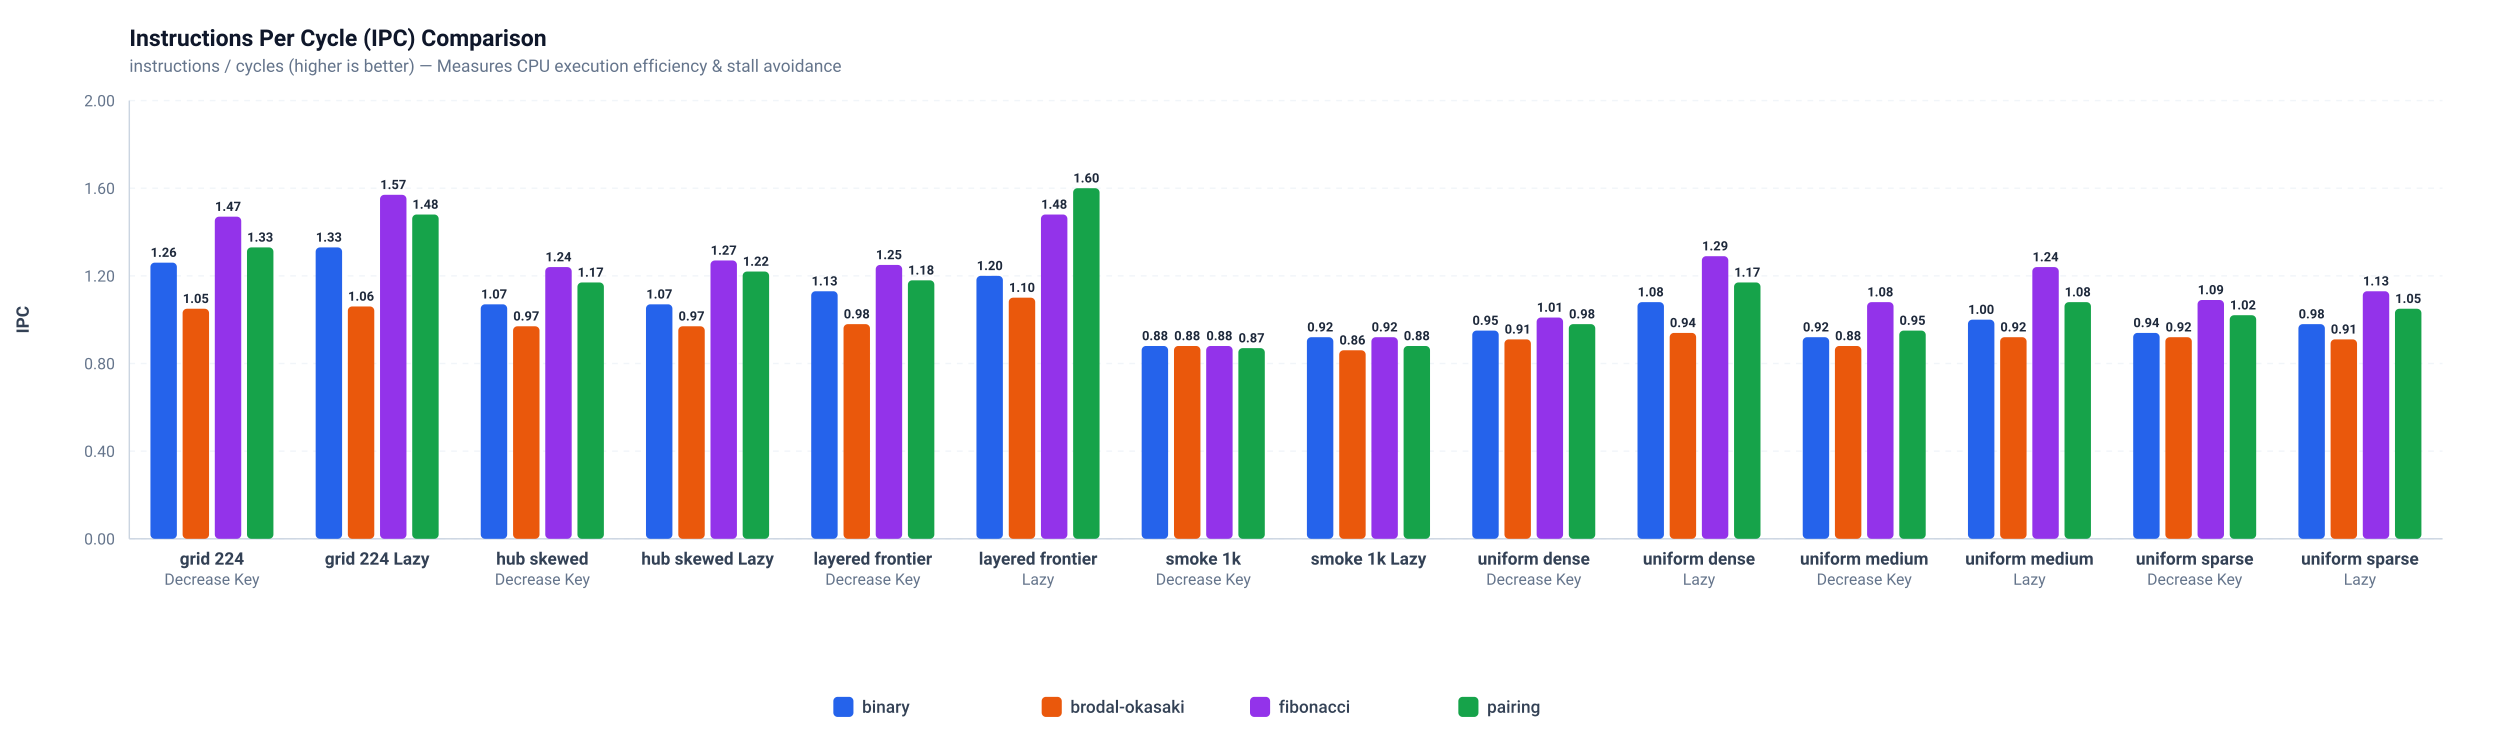
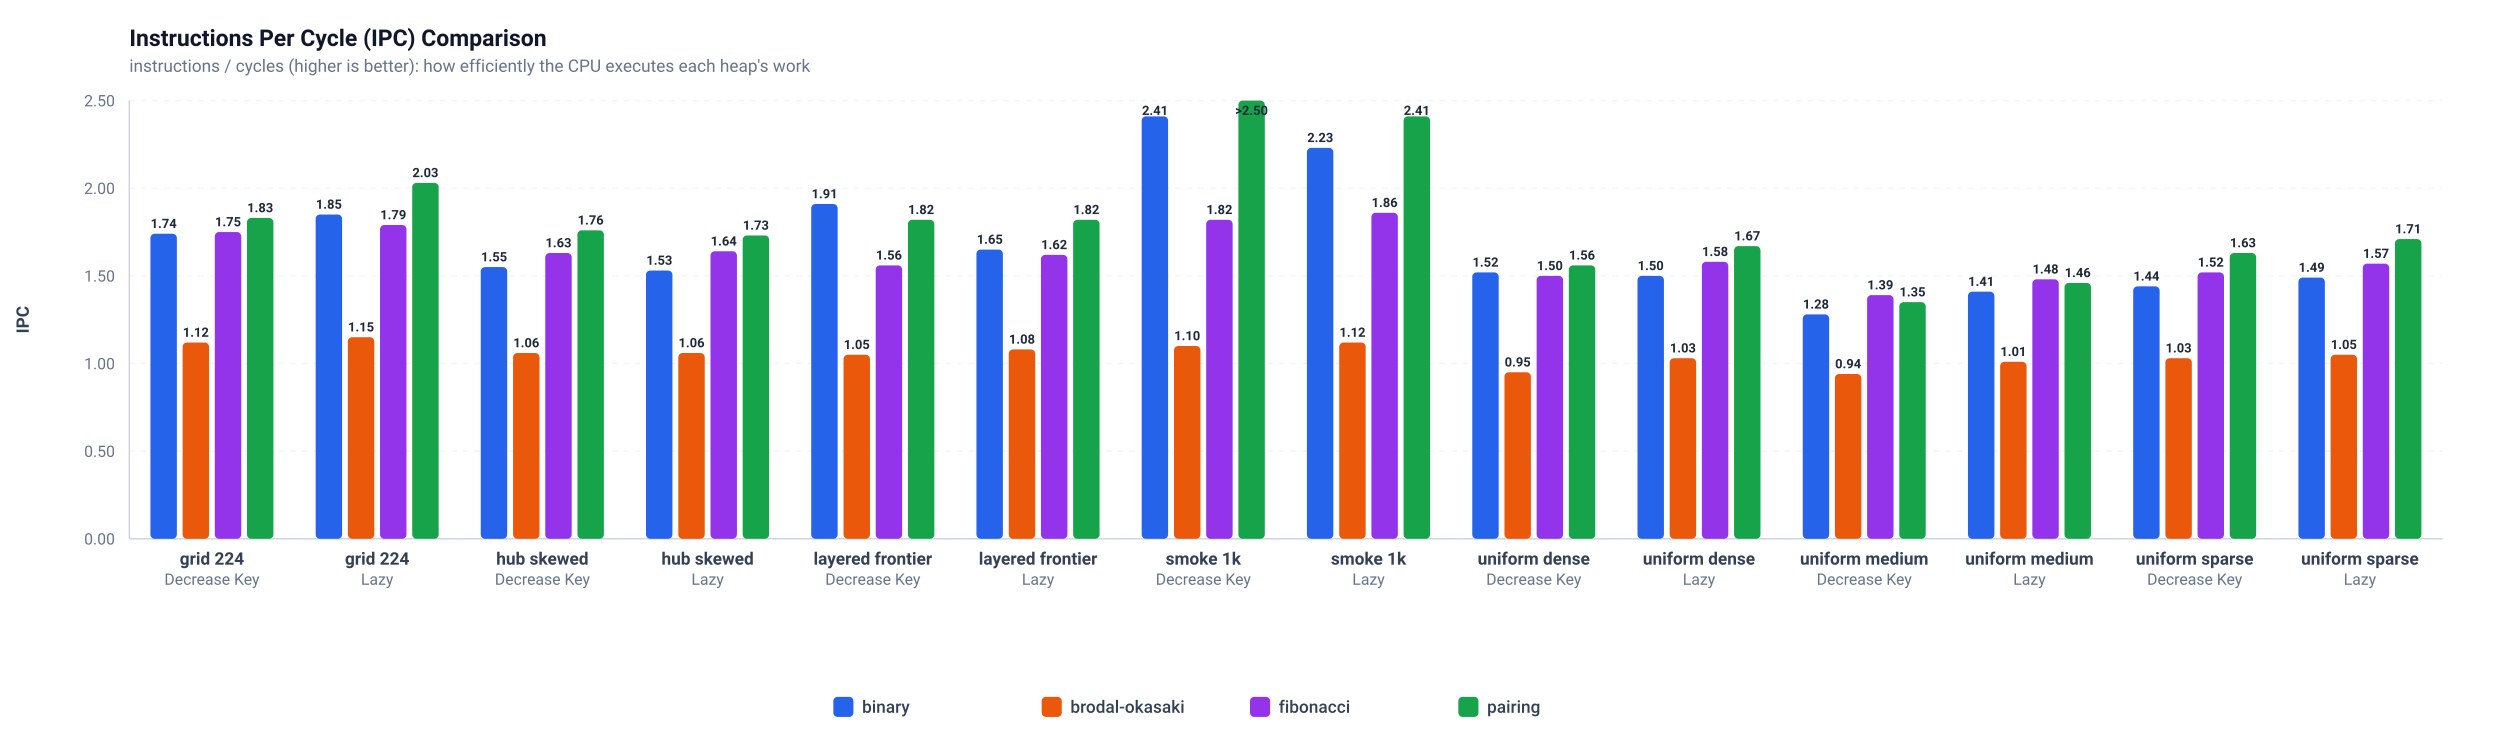
<svg xmlns="http://www.w3.org/2000/svg" viewBox="0 0 1740 520" width="1740" height="520" style="background-color: #ffffff; font-family: -apple-system, BlinkMacSystemFont, Segoe UI, Roboto, sans-serif;">
  <defs>
    <style>
    .axis { stroke: #CBD5E1; stroke-width: 1; }
    .grid { stroke: #F1F5F9; stroke-width: 1; stroke-dasharray: 4,4; }
    .baseline { stroke: #EF4444; stroke-width: 1.5; stroke-dasharray: 3,3; }
    .tick-label { font-size: 11px; fill: #64748B; }
    .axis-title { font-size: 12px; font-weight: 600; fill: #334155; }
    .chart-title { font-size: 16px; font-weight: 700; fill: #0F172A; }
    .chart-subtitle { font-size: 12px; fill: #64748B; }
    .bar-label { font-size: 9px; font-weight: 600; fill: #1E293B; text-anchor: middle; }
    .legend-text { font-size: 12px; fill: #334155; font-weight: 500; dominant-baseline: central; }
  </style>
  </defs>
  <text x="90" y="32" class="chart-title">Instructions Per Cycle (IPC) Comparison</text>
-   <text x="90" y="50" class="chart-subtitle">instructions / cycles (higher is better) — Measures CPU execution efficiency &amp; stall avoidance</text>
+   <text x="90" y="50" class="chart-subtitle">instructions / cycles (higher is better): how efficiently the CPU executes each heap's work</text>
  <line x1="90" y1="375.0" x2="1700" y2="375.0" class="grid" />
  <text x="80" y="379.0" class="tick-label" text-anchor="end">0.00</text>
  <line x1="90" y1="314.0" x2="1700" y2="314.0" class="grid" />
-   <text x="80" y="318.0" class="tick-label" text-anchor="end">0.40</text>
+   <text x="80" y="318.0" class="tick-label" text-anchor="end">0.50</text>
  <line x1="90" y1="253.0" x2="1700" y2="253.0" class="grid" />
-   <text x="80" y="257.0" class="tick-label" text-anchor="end">0.80</text>
+   <text x="80" y="257.0" class="tick-label" text-anchor="end">1.00</text>
  <line x1="90" y1="192.0" x2="1700" y2="192.0" class="grid" />
-   <text x="80" y="196.0" class="tick-label" text-anchor="end">1.20</text>
+   <text x="80" y="196.0" class="tick-label" text-anchor="end">1.50</text>
  <line x1="90" y1="131.0" x2="1700" y2="131.0" class="grid" />
-   <text x="80" y="135.0" class="tick-label" text-anchor="end">1.60</text>
+   <text x="80" y="135.0" class="tick-label" text-anchor="end">2.00</text>
  <line x1="90" y1="70.0" x2="1700" y2="70.0" class="grid" />
-   <text x="80" y="74.0" class="tick-label" text-anchor="end">2.00</text>
+   <text x="80" y="74.0" class="tick-label" text-anchor="end">2.50</text>
  <line x1="90" y1="70" x2="90" y2="375" class="axis" />
  <line x1="90" y1="375" x2="1700" y2="375" class="axis" />
  <text x="-222.5" y="20" class="axis-title" text-anchor="middle" transform="rotate(-90)">IPC</text>
  <text x="147.5" y="393" class="axis-title" font-size="10px" text-anchor="middle">grid 224</text>
  <text x="147.5" y="407" class="tick-label" font-size="10px" text-anchor="middle">Decrease Key</text>
-   <rect x="104.7" y="182.8" width="18.4" height="192.2" fill="#2563EB" rx="3" ry="3" />
-   <text x="113.9" y="178.8" class="bar-label">1.26</text>
-   <rect x="127.1" y="214.9" width="18.4" height="160.1" fill="#EA580C" rx="3" ry="3" />
-   <text x="136.3" y="210.9" class="bar-label">1.05</text>
-   <rect x="149.5" y="150.8" width="18.4" height="224.2" fill="#9333EA" rx="3" ry="3" />
-   <text x="158.7" y="146.8" class="bar-label">1.47</text>
-   <rect x="171.9" y="172.2" width="18.4" height="202.8" fill="#16A34A" rx="3" ry="3" />
-   <text x="181.1" y="168.2" class="bar-label">1.33</text>
-   <text x="262.5" y="393" class="axis-title" font-size="10px" text-anchor="middle">grid 224 Lazy</text>
-   <rect x="219.7" y="172.2" width="18.4" height="202.8" fill="#2563EB" rx="3" ry="3" />
-   <text x="228.9" y="168.2" class="bar-label">1.33</text>
-   <rect x="242.1" y="213.3" width="18.4" height="161.7" fill="#EA580C" rx="3" ry="3" />
-   <text x="251.3" y="209.3" class="bar-label">1.06</text>
-   <rect x="264.5" y="135.6" width="18.4" height="239.4" fill="#9333EA" rx="3" ry="3" />
-   <text x="273.7" y="131.6" class="bar-label">1.57</text>
-   <rect x="286.9" y="149.3" width="18.4" height="225.7" fill="#16A34A" rx="3" ry="3" />
-   <text x="296.1" y="145.3" class="bar-label">1.48</text>
+   <rect x="104.7" y="162.7" width="18.4" height="212.3" fill="#2563EB" rx="3" ry="3" />
+   <text x="113.9" y="158.7" class="bar-label">1.74</text>
+   <rect x="127.1" y="238.4" width="18.4" height="136.6" fill="#EA580C" rx="3" ry="3" />
+   <text x="136.3" y="234.4" class="bar-label">1.12</text>
+   <rect x="149.5" y="161.5" width="18.4" height="213.5" fill="#9333EA" rx="3" ry="3" />
+   <text x="158.7" y="157.5" class="bar-label">1.75</text>
+   <rect x="171.9" y="151.7" width="18.4" height="223.3" fill="#16A34A" rx="3" ry="3" />
+   <text x="181.1" y="147.7" class="bar-label">1.83</text>
+   <text x="262.5" y="393" class="axis-title" font-size="10px" text-anchor="middle">grid 224</text>
+   <text x="262.5" y="407" class="tick-label" font-size="10px" text-anchor="middle">Lazy</text>
+   <rect x="219.7" y="149.3" width="18.4" height="225.7" fill="#2563EB" rx="3" ry="3" />
+   <text x="228.9" y="145.3" class="bar-label">1.85</text>
+   <rect x="242.1" y="234.7" width="18.4" height="140.3" fill="#EA580C" rx="3" ry="3" />
+   <text x="251.3" y="230.7" class="bar-label">1.15</text>
+   <rect x="264.5" y="156.6" width="18.4" height="218.4" fill="#9333EA" rx="3" ry="3" />
+   <text x="273.7" y="152.6" class="bar-label">1.79</text>
+   <rect x="286.9" y="127.3" width="18.4" height="247.7" fill="#16A34A" rx="3" ry="3" />
+   <text x="296.1" y="123.3" class="bar-label">2.03</text>
  <text x="377.5" y="393" class="axis-title" font-size="10px" text-anchor="middle">hub skewed</text>
  <text x="377.5" y="407" class="tick-label" font-size="10px" text-anchor="middle">Decrease Key</text>
-   <rect x="334.6" y="211.8" width="18.4" height="163.2" fill="#2563EB" rx="3" ry="3" />
-   <text x="343.9" y="207.8" class="bar-label">1.07</text>
-   <rect x="357.1" y="227.1" width="18.4" height="147.9" fill="#EA580C" rx="3" ry="3" />
-   <text x="366.3" y="223.1" class="bar-label">0.97</text>
-   <rect x="379.5" y="185.9" width="18.4" height="189.1" fill="#9333EA" rx="3" ry="3" />
-   <text x="388.7" y="181.9" class="bar-label">1.24</text>
-   <rect x="401.9" y="196.6" width="18.4" height="178.4" fill="#16A34A" rx="3" ry="3" />
-   <text x="411.1" y="192.6" class="bar-label">1.17</text>
-   <text x="492.5" y="393" class="axis-title" font-size="10px" text-anchor="middle">hub skewed Lazy</text>
-   <rect x="449.6" y="211.8" width="18.4" height="163.2" fill="#2563EB" rx="3" ry="3" />
-   <text x="458.9" y="207.8" class="bar-label">1.07</text>
-   <rect x="472.1" y="227.1" width="18.4" height="147.9" fill="#EA580C" rx="3" ry="3" />
-   <text x="481.3" y="223.1" class="bar-label">0.97</text>
-   <rect x="494.5" y="181.3" width="18.4" height="193.7" fill="#9333EA" rx="3" ry="3" />
-   <text x="503.7" y="177.3" class="bar-label">1.27</text>
-   <rect x="516.9" y="189.0" width="18.4" height="186.0" fill="#16A34A" rx="3" ry="3" />
-   <text x="526.1" y="185.0" class="bar-label">1.22</text>
+   <rect x="334.6" y="185.9" width="18.4" height="189.1" fill="#2563EB" rx="3" ry="3" />
+   <text x="343.9" y="181.9" class="bar-label">1.55</text>
+   <rect x="357.1" y="245.7" width="18.4" height="129.3" fill="#EA580C" rx="3" ry="3" />
+   <text x="366.3" y="241.7" class="bar-label">1.06</text>
+   <rect x="379.5" y="176.1" width="18.4" height="198.9" fill="#9333EA" rx="3" ry="3" />
+   <text x="388.7" y="172.1" class="bar-label">1.63</text>
+   <rect x="401.9" y="160.3" width="18.4" height="214.7" fill="#16A34A" rx="3" ry="3" />
+   <text x="411.1" y="156.3" class="bar-label">1.76</text>
+   <text x="492.5" y="393" class="axis-title" font-size="10px" text-anchor="middle">hub skewed</text>
+   <text x="492.5" y="407" class="tick-label" font-size="10px" text-anchor="middle">Lazy</text>
+   <rect x="449.6" y="188.3" width="18.4" height="186.7" fill="#2563EB" rx="3" ry="3" />
+   <text x="458.9" y="184.3" class="bar-label">1.53</text>
+   <rect x="472.1" y="245.7" width="18.4" height="129.3" fill="#EA580C" rx="3" ry="3" />
+   <text x="481.3" y="241.7" class="bar-label">1.06</text>
+   <rect x="494.5" y="174.9" width="18.4" height="200.1" fill="#9333EA" rx="3" ry="3" />
+   <text x="503.7" y="170.9" class="bar-label">1.64</text>
+   <rect x="516.9" y="163.9" width="18.4" height="211.1" fill="#16A34A" rx="3" ry="3" />
+   <text x="526.1" y="159.9" class="bar-label">1.73</text>
  <text x="607.5" y="393" class="axis-title" font-size="10px" text-anchor="middle">layered frontier</text>
  <text x="607.5" y="407" class="tick-label" font-size="10px" text-anchor="middle">Decrease Key</text>
-   <rect x="564.6" y="202.7" width="18.4" height="172.3" fill="#2563EB" rx="3" ry="3" />
-   <text x="573.9" y="198.7" class="bar-label">1.13</text>
-   <rect x="587.1" y="225.6" width="18.4" height="149.4" fill="#EA580C" rx="3" ry="3" />
-   <text x="596.3" y="221.6" class="bar-label">0.98</text>
-   <rect x="609.5" y="184.4" width="18.4" height="190.6" fill="#9333EA" rx="3" ry="3" />
-   <text x="618.7" y="180.4" class="bar-label">1.25</text>
-   <rect x="631.9" y="195.1" width="18.4" height="179.9" fill="#16A34A" rx="3" ry="3" />
-   <text x="641.1" y="191.1" class="bar-label">1.18</text>
+   <rect x="564.6" y="142.0" width="18.4" height="233.0" fill="#2563EB" rx="3" ry="3" />
+   <text x="573.9" y="138.0" class="bar-label">1.91</text>
+   <rect x="587.1" y="246.9" width="18.4" height="128.1" fill="#EA580C" rx="3" ry="3" />
+   <text x="596.3" y="242.9" class="bar-label">1.05</text>
+   <rect x="609.5" y="184.7" width="18.4" height="190.3" fill="#9333EA" rx="3" ry="3" />
+   <text x="618.7" y="180.7" class="bar-label">1.56</text>
+   <rect x="631.9" y="153.0" width="18.4" height="222.0" fill="#16A34A" rx="3" ry="3" />
+   <text x="641.1" y="149.0" class="bar-label">1.82</text>
  <text x="722.5" y="393" class="axis-title" font-size="10px" text-anchor="middle">layered frontier</text>
  <text x="722.5" y="407" class="tick-label" font-size="10px" text-anchor="middle">Lazy</text>
-   <rect x="679.6" y="192.0" width="18.4" height="183.0" fill="#2563EB" rx="3" ry="3" />
-   <text x="688.9" y="188.0" class="bar-label">1.20</text>
-   <rect x="702.1" y="207.2" width="18.4" height="167.8" fill="#EA580C" rx="3" ry="3" />
-   <text x="711.3" y="203.2" class="bar-label">1.10</text>
-   <rect x="724.5" y="149.3" width="18.4" height="225.7" fill="#9333EA" rx="3" ry="3" />
-   <text x="733.7" y="145.3" class="bar-label">1.48</text>
-   <rect x="746.9" y="131.0" width="18.4" height="244.0" fill="#16A34A" rx="3" ry="3" />
-   <text x="756.1" y="127.0" class="bar-label">1.60</text>
+   <rect x="679.6" y="173.7" width="18.4" height="201.3" fill="#2563EB" rx="3" ry="3" />
+   <text x="688.9" y="169.7" class="bar-label">1.65</text>
+   <rect x="702.1" y="243.2" width="18.4" height="131.8" fill="#EA580C" rx="3" ry="3" />
+   <text x="711.3" y="239.2" class="bar-label">1.08</text>
+   <rect x="724.5" y="177.4" width="18.4" height="197.6" fill="#9333EA" rx="3" ry="3" />
+   <text x="733.7" y="173.4" class="bar-label">1.62</text>
+   <rect x="746.9" y="153.0" width="18.4" height="222.0" fill="#16A34A" rx="3" ry="3" />
+   <text x="756.1" y="149.0" class="bar-label">1.82</text>
  <text x="837.5" y="393" class="axis-title" font-size="10px" text-anchor="middle">smoke 1k</text>
  <text x="837.5" y="407" class="tick-label" font-size="10px" text-anchor="middle">Decrease Key</text>
-   <rect x="794.6" y="240.8" width="18.4" height="134.2" fill="#2563EB" rx="3" ry="3" />
-   <text x="803.9" y="236.8" class="bar-label">0.88</text>
+   <rect x="794.6" y="81.0" width="18.4" height="294.0" fill="#2563EB" rx="3" ry="3" />
+   <text x="803.9" y="80.0" class="bar-label">2.41</text>
  <rect x="817.1" y="240.8" width="18.4" height="134.2" fill="#EA580C" rx="3" ry="3" />
-   <text x="826.3" y="236.8" class="bar-label">0.88</text>
-   <rect x="839.5" y="240.8" width="18.4" height="134.2" fill="#9333EA" rx="3" ry="3" />
-   <text x="848.7" y="236.8" class="bar-label">0.88</text>
-   <rect x="861.9" y="242.3" width="18.4" height="132.7" fill="#16A34A" rx="3" ry="3" />
-   <text x="871.1" y="238.3" class="bar-label">0.87</text>
-   <text x="952.5" y="393" class="axis-title" font-size="10px" text-anchor="middle">smoke 1k Lazy</text>
-   <rect x="909.6" y="234.7" width="18.4" height="140.3" fill="#2563EB" rx="3" ry="3" />
-   <text x="918.9" y="230.7" class="bar-label">0.92</text>
-   <rect x="932.1" y="243.8" width="18.4" height="131.2" fill="#EA580C" rx="3" ry="3" />
-   <text x="941.3" y="239.8" class="bar-label">0.86</text>
-   <rect x="954.5" y="234.7" width="18.4" height="140.3" fill="#9333EA" rx="3" ry="3" />
-   <text x="963.7" y="230.7" class="bar-label">0.92</text>
-   <rect x="976.9" y="240.8" width="18.4" height="134.2" fill="#16A34A" rx="3" ry="3" />
-   <text x="986.1" y="236.8" class="bar-label">0.88</text>
+   <text x="826.3" y="236.8" class="bar-label">1.10</text>
+   <rect x="839.5" y="153.0" width="18.4" height="222.0" fill="#9333EA" rx="3" ry="3" />
+   <text x="848.7" y="149.0" class="bar-label">1.82</text>
+   <rect x="861.9" y="70.0" width="18.4" height="305.0" fill="#16A34A" rx="3" ry="3" />
+   <text x="871.1" y="80.0" class="bar-label">&gt;2.50</text>
+   <text x="952.5" y="393" class="axis-title" font-size="10px" text-anchor="middle">smoke 1k</text>
+   <text x="952.5" y="407" class="tick-label" font-size="10px" text-anchor="middle">Lazy</text>
+   <rect x="909.6" y="102.9" width="18.4" height="272.1" fill="#2563EB" rx="3" ry="3" />
+   <text x="918.9" y="98.9" class="bar-label">2.23</text>
+   <rect x="932.1" y="238.4" width="18.4" height="136.6" fill="#EA580C" rx="3" ry="3" />
+   <text x="941.3" y="234.4" class="bar-label">1.12</text>
+   <rect x="954.5" y="148.1" width="18.4" height="226.9" fill="#9333EA" rx="3" ry="3" />
+   <text x="963.7" y="144.1" class="bar-label">1.86</text>
+   <rect x="976.9" y="81.0" width="18.4" height="294.0" fill="#16A34A" rx="3" ry="3" />
+   <text x="986.1" y="80.0" class="bar-label">2.41</text>
  <text x="1067.5" y="393" class="axis-title" font-size="10px" text-anchor="middle">uniform dense</text>
  <text x="1067.5" y="407" class="tick-label" font-size="10px" text-anchor="middle">Decrease Key</text>
-   <rect x="1024.7" y="230.1" width="18.4" height="144.9" fill="#2563EB" rx="3" ry="3" />
-   <text x="1033.9" y="226.1" class="bar-label">0.95</text>
-   <rect x="1047.1" y="236.2" width="18.4" height="138.8" fill="#EA580C" rx="3" ry="3" />
-   <text x="1056.3" y="232.2" class="bar-label">0.91</text>
-   <rect x="1069.5" y="221.0" width="18.4" height="154.0" fill="#9333EA" rx="3" ry="3" />
-   <text x="1078.7" y="217.0" class="bar-label">1.01</text>
-   <rect x="1091.9" y="225.6" width="18.4" height="149.4" fill="#16A34A" rx="3" ry="3" />
-   <text x="1101.1" y="221.6" class="bar-label">0.98</text>
+   <rect x="1024.7" y="189.6" width="18.4" height="185.4" fill="#2563EB" rx="3" ry="3" />
+   <text x="1033.9" y="185.6" class="bar-label">1.52</text>
+   <rect x="1047.1" y="259.1" width="18.4" height="115.9" fill="#EA580C" rx="3" ry="3" />
+   <text x="1056.3" y="255.1" class="bar-label">0.95</text>
+   <rect x="1069.5" y="192.0" width="18.4" height="183.0" fill="#9333EA" rx="3" ry="3" />
+   <text x="1078.7" y="188.0" class="bar-label">1.50</text>
+   <rect x="1091.9" y="184.7" width="18.4" height="190.3" fill="#16A34A" rx="3" ry="3" />
+   <text x="1101.1" y="180.7" class="bar-label">1.56</text>
  <text x="1182.5" y="393" class="axis-title" font-size="10px" text-anchor="middle">uniform dense</text>
  <text x="1182.5" y="407" class="tick-label" font-size="10px" text-anchor="middle">Lazy</text>
-   <rect x="1139.7" y="210.3" width="18.4" height="164.7" fill="#2563EB" rx="3" ry="3" />
-   <text x="1148.9" y="206.3" class="bar-label">1.08</text>
-   <rect x="1162.1" y="231.7" width="18.4" height="143.3" fill="#EA580C" rx="3" ry="3" />
-   <text x="1171.3" y="227.7" class="bar-label">0.94</text>
-   <rect x="1184.5" y="178.3" width="18.4" height="196.7" fill="#9333EA" rx="3" ry="3" />
-   <text x="1193.7" y="174.3" class="bar-label">1.29</text>
-   <rect x="1206.9" y="196.6" width="18.4" height="178.4" fill="#16A34A" rx="3" ry="3" />
-   <text x="1216.1" y="192.6" class="bar-label">1.17</text>
+   <rect x="1139.7" y="192.0" width="18.4" height="183.0" fill="#2563EB" rx="3" ry="3" />
+   <text x="1148.9" y="188.0" class="bar-label">1.50</text>
+   <rect x="1162.1" y="249.3" width="18.4" height="125.7" fill="#EA580C" rx="3" ry="3" />
+   <text x="1171.3" y="245.3" class="bar-label">1.03</text>
+   <rect x="1184.5" y="182.2" width="18.4" height="192.8" fill="#9333EA" rx="3" ry="3" />
+   <text x="1193.7" y="178.2" class="bar-label">1.58</text>
+   <rect x="1206.9" y="171.3" width="18.4" height="203.7" fill="#16A34A" rx="3" ry="3" />
+   <text x="1216.1" y="167.3" class="bar-label">1.67</text>
  <text x="1297.5" y="393" class="axis-title" font-size="10px" text-anchor="middle">uniform medium</text>
  <text x="1297.5" y="407" class="tick-label" font-size="10px" text-anchor="middle">Decrease Key</text>
-   <rect x="1254.7" y="234.7" width="18.4" height="140.3" fill="#2563EB" rx="3" ry="3" />
-   <text x="1263.9" y="230.7" class="bar-label">0.92</text>
-   <rect x="1277.1" y="240.8" width="18.4" height="134.2" fill="#EA580C" rx="3" ry="3" />
-   <text x="1286.3" y="236.8" class="bar-label">0.88</text>
-   <rect x="1299.5" y="210.3" width="18.4" height="164.7" fill="#9333EA" rx="3" ry="3" />
-   <text x="1308.7" y="206.3" class="bar-label">1.08</text>
-   <rect x="1321.9" y="230.1" width="18.4" height="144.9" fill="#16A34A" rx="3" ry="3" />
-   <text x="1331.1" y="226.1" class="bar-label">0.95</text>
+   <rect x="1254.7" y="218.8" width="18.4" height="156.2" fill="#2563EB" rx="3" ry="3" />
+   <text x="1263.9" y="214.8" class="bar-label">1.28</text>
+   <rect x="1277.1" y="260.3" width="18.4" height="114.7" fill="#EA580C" rx="3" ry="3" />
+   <text x="1286.3" y="256.3" class="bar-label">0.94</text>
+   <rect x="1299.5" y="205.4" width="18.4" height="169.6" fill="#9333EA" rx="3" ry="3" />
+   <text x="1308.7" y="201.4" class="bar-label">1.39</text>
+   <rect x="1321.9" y="210.3" width="18.4" height="164.7" fill="#16A34A" rx="3" ry="3" />
+   <text x="1331.1" y="206.3" class="bar-label">1.35</text>
  <text x="1412.5" y="393" class="axis-title" font-size="10px" text-anchor="middle">uniform medium</text>
  <text x="1412.5" y="407" class="tick-label" font-size="10px" text-anchor="middle">Lazy</text>
-   <rect x="1369.7" y="222.5" width="18.4" height="152.5" fill="#2563EB" rx="3" ry="3" />
-   <text x="1378.9" y="218.5" class="bar-label">1.00</text>
-   <rect x="1392.1" y="234.7" width="18.4" height="140.3" fill="#EA580C" rx="3" ry="3" />
-   <text x="1401.3" y="230.7" class="bar-label">0.92</text>
-   <rect x="1414.5" y="185.9" width="18.4" height="189.1" fill="#9333EA" rx="3" ry="3" />
-   <text x="1423.7" y="181.9" class="bar-label">1.24</text>
-   <rect x="1436.9" y="210.3" width="18.4" height="164.7" fill="#16A34A" rx="3" ry="3" />
-   <text x="1446.1" y="206.3" class="bar-label">1.08</text>
+   <rect x="1369.7" y="203.0" width="18.4" height="172.0" fill="#2563EB" rx="3" ry="3" />
+   <text x="1378.9" y="199.0" class="bar-label">1.41</text>
+   <rect x="1392.1" y="251.8" width="18.4" height="123.2" fill="#EA580C" rx="3" ry="3" />
+   <text x="1401.3" y="247.8" class="bar-label">1.01</text>
+   <rect x="1414.5" y="194.4" width="18.4" height="180.6" fill="#9333EA" rx="3" ry="3" />
+   <text x="1423.7" y="190.4" class="bar-label">1.48</text>
+   <rect x="1436.9" y="196.9" width="18.4" height="178.1" fill="#16A34A" rx="3" ry="3" />
+   <text x="1446.1" y="192.9" class="bar-label">1.46</text>
  <text x="1527.5" y="393" class="axis-title" font-size="10px" text-anchor="middle">uniform sparse</text>
  <text x="1527.5" y="407" class="tick-label" font-size="10px" text-anchor="middle">Decrease Key</text>
-   <rect x="1484.7" y="231.7" width="18.4" height="143.3" fill="#2563EB" rx="3" ry="3" />
-   <text x="1493.9" y="227.7" class="bar-label">0.94</text>
-   <rect x="1507.1" y="234.7" width="18.4" height="140.3" fill="#EA580C" rx="3" ry="3" />
-   <text x="1516.3" y="230.7" class="bar-label">0.92</text>
-   <rect x="1529.5" y="208.8" width="18.4" height="166.2" fill="#9333EA" rx="3" ry="3" />
-   <text x="1538.7" y="204.8" class="bar-label">1.09</text>
-   <rect x="1551.9" y="219.4" width="18.4" height="155.6" fill="#16A34A" rx="3" ry="3" />
-   <text x="1561.1" y="215.4" class="bar-label">1.02</text>
+   <rect x="1484.7" y="199.3" width="18.4" height="175.7" fill="#2563EB" rx="3" ry="3" />
+   <text x="1493.9" y="195.3" class="bar-label">1.44</text>
+   <rect x="1507.1" y="249.3" width="18.4" height="125.7" fill="#EA580C" rx="3" ry="3" />
+   <text x="1516.3" y="245.3" class="bar-label">1.03</text>
+   <rect x="1529.5" y="189.6" width="18.4" height="185.4" fill="#9333EA" rx="3" ry="3" />
+   <text x="1538.7" y="185.6" class="bar-label">1.52</text>
+   <rect x="1551.9" y="176.1" width="18.4" height="198.9" fill="#16A34A" rx="3" ry="3" />
+   <text x="1561.1" y="172.1" class="bar-label">1.63</text>
  <text x="1642.5" y="393" class="axis-title" font-size="10px" text-anchor="middle">uniform sparse</text>
  <text x="1642.5" y="407" class="tick-label" font-size="10px" text-anchor="middle">Lazy</text>
-   <rect x="1599.7" y="225.6" width="18.4" height="149.4" fill="#2563EB" rx="3" ry="3" />
-   <text x="1608.9" y="221.6" class="bar-label">0.98</text>
-   <rect x="1622.1" y="236.2" width="18.4" height="138.8" fill="#EA580C" rx="3" ry="3" />
-   <text x="1631.3" y="232.2" class="bar-label">0.91</text>
-   <rect x="1644.5" y="202.7" width="18.4" height="172.3" fill="#9333EA" rx="3" ry="3" />
-   <text x="1653.7" y="198.7" class="bar-label">1.13</text>
-   <rect x="1666.9" y="214.9" width="18.4" height="160.1" fill="#16A34A" rx="3" ry="3" />
-   <text x="1676.1" y="210.9" class="bar-label">1.05</text>
+   <rect x="1599.7" y="193.2" width="18.4" height="181.8" fill="#2563EB" rx="3" ry="3" />
+   <text x="1608.9" y="189.2" class="bar-label">1.49</text>
+   <rect x="1622.1" y="246.9" width="18.4" height="128.1" fill="#EA580C" rx="3" ry="3" />
+   <text x="1631.3" y="242.9" class="bar-label">1.05</text>
+   <rect x="1644.5" y="183.5" width="18.4" height="191.5" fill="#9333EA" rx="3" ry="3" />
+   <text x="1653.7" y="179.5" class="bar-label">1.57</text>
+   <rect x="1666.9" y="166.4" width="18.4" height="208.6" fill="#16A34A" rx="3" ry="3" />
+   <text x="1676.1" y="162.4" class="bar-label">1.71</text>
  <rect x="580.0" y="485.0" width="14" height="14" fill="#2563EB" rx="3" ry="3" />
  <text x="600.0" y="492.0" class="legend-text">binary</text>
  <rect x="725.0" y="485.0" width="14" height="14" fill="#EA580C" rx="3" ry="3" />
  <text x="745.0" y="492.0" class="legend-text">brodal-okasaki</text>
  <rect x="870.0" y="485.0" width="14" height="14" fill="#9333EA" rx="3" ry="3" />
  <text x="890.0" y="492.0" class="legend-text">fibonacci</text>
  <rect x="1015.0" y="485.0" width="14" height="14" fill="#16A34A" rx="3" ry="3" />
  <text x="1035.0" y="492.0" class="legend-text">pairing</text>
</svg>
